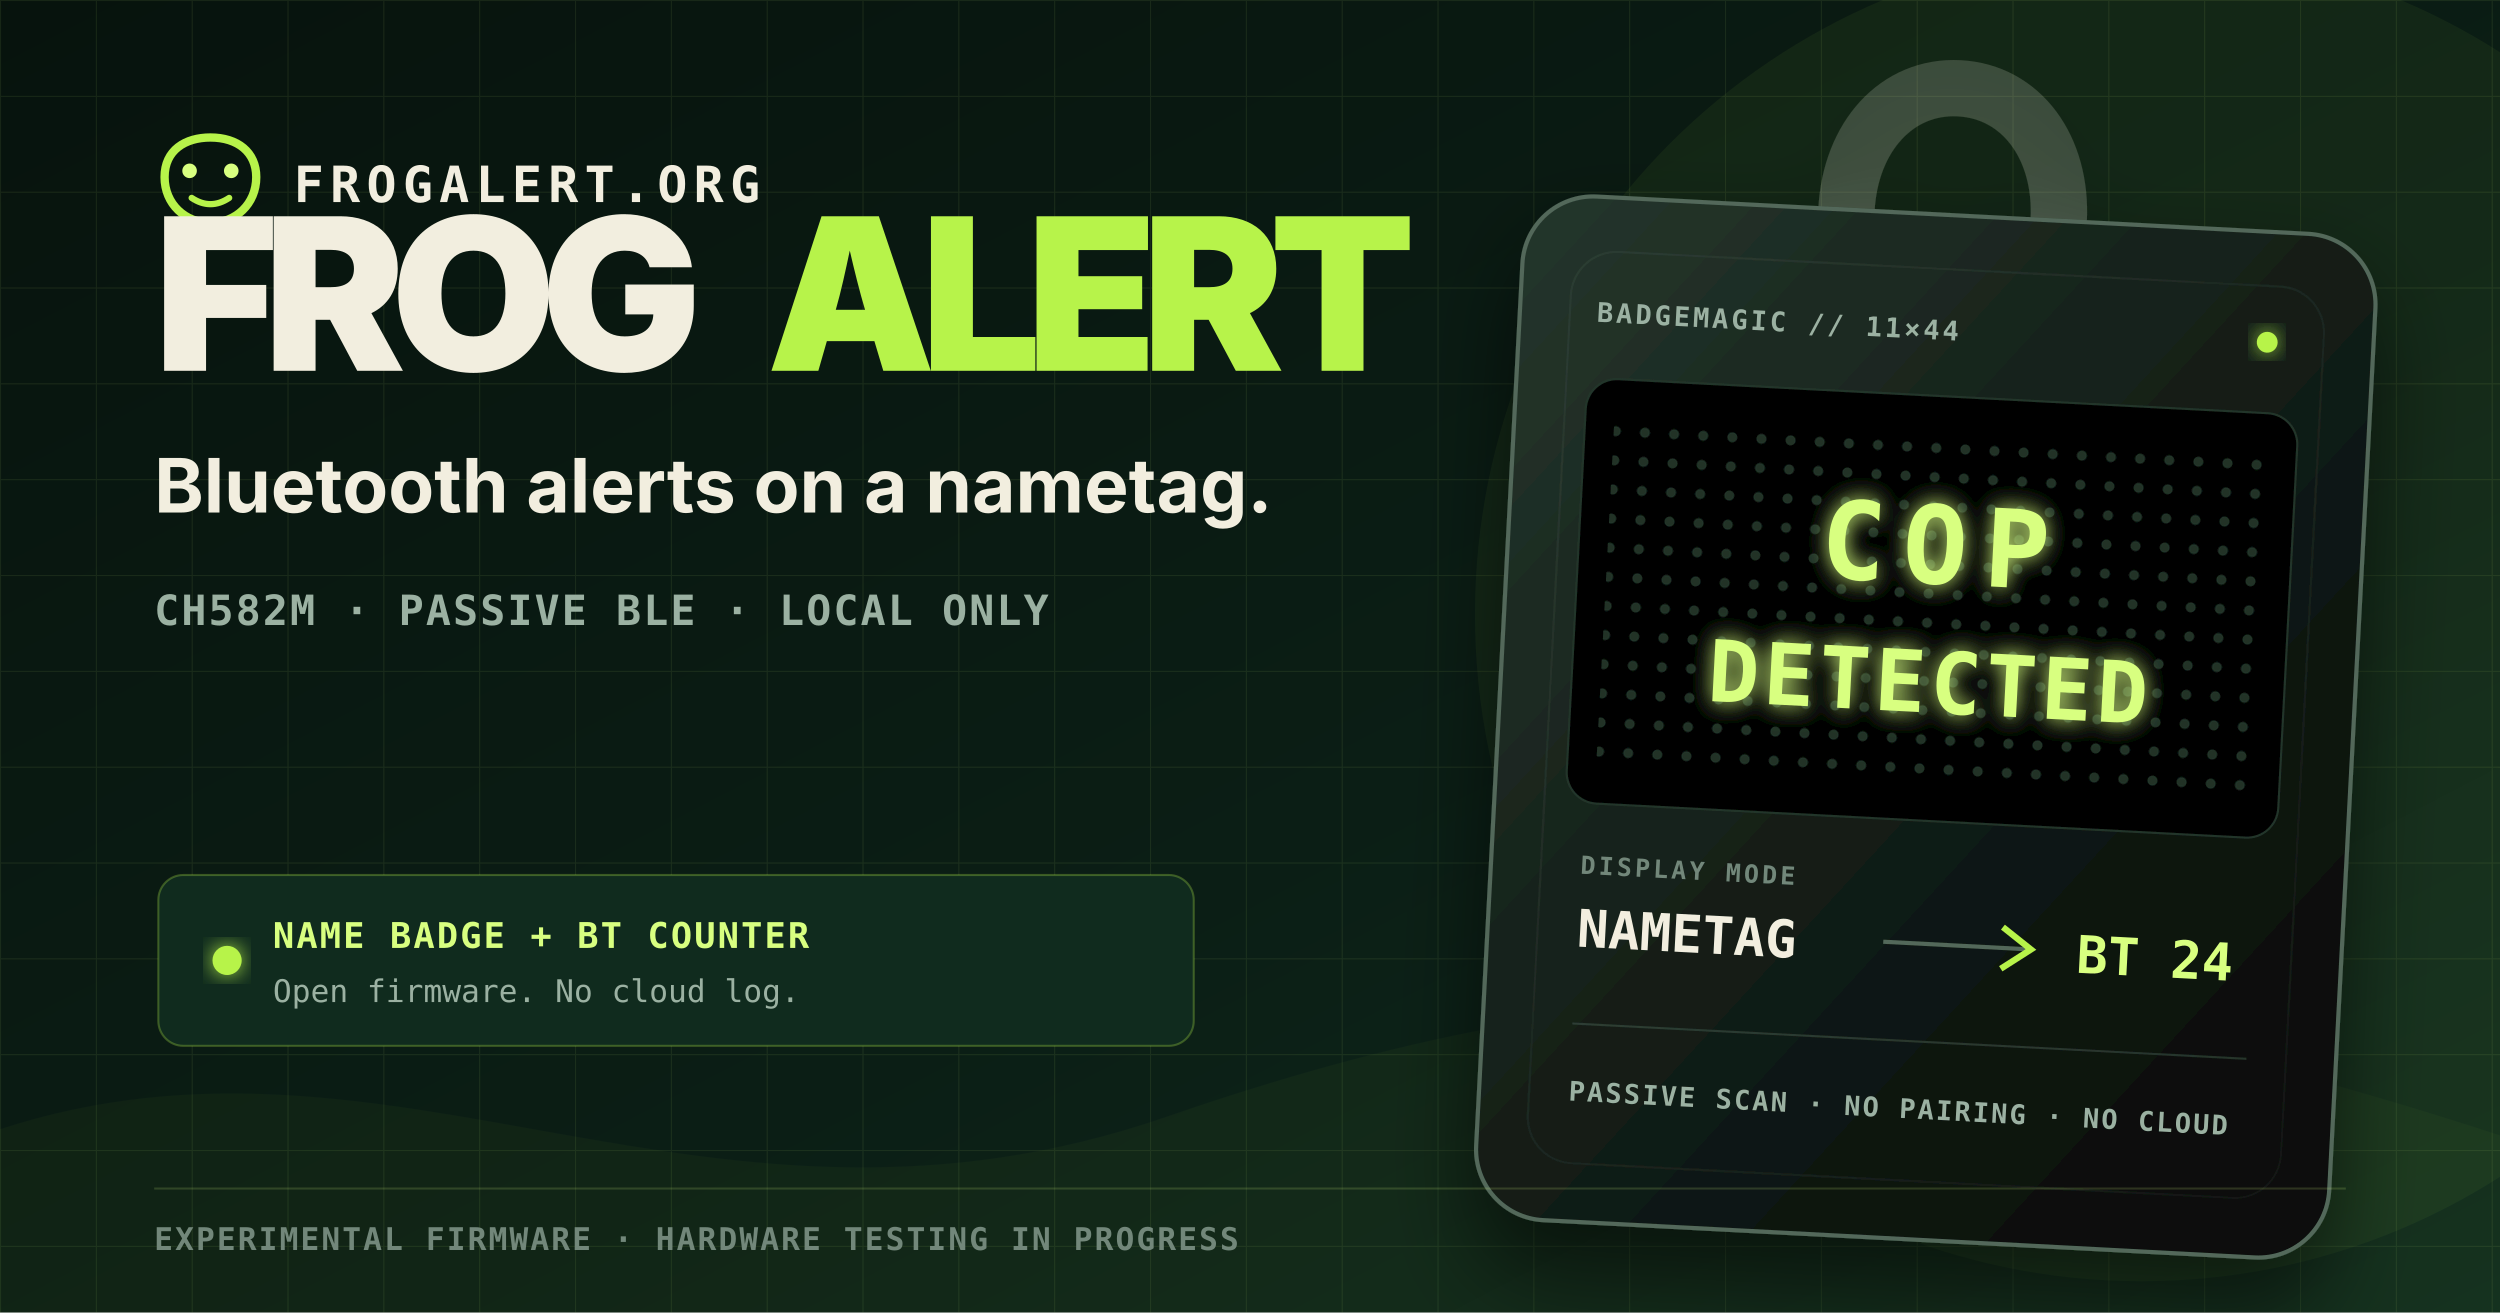
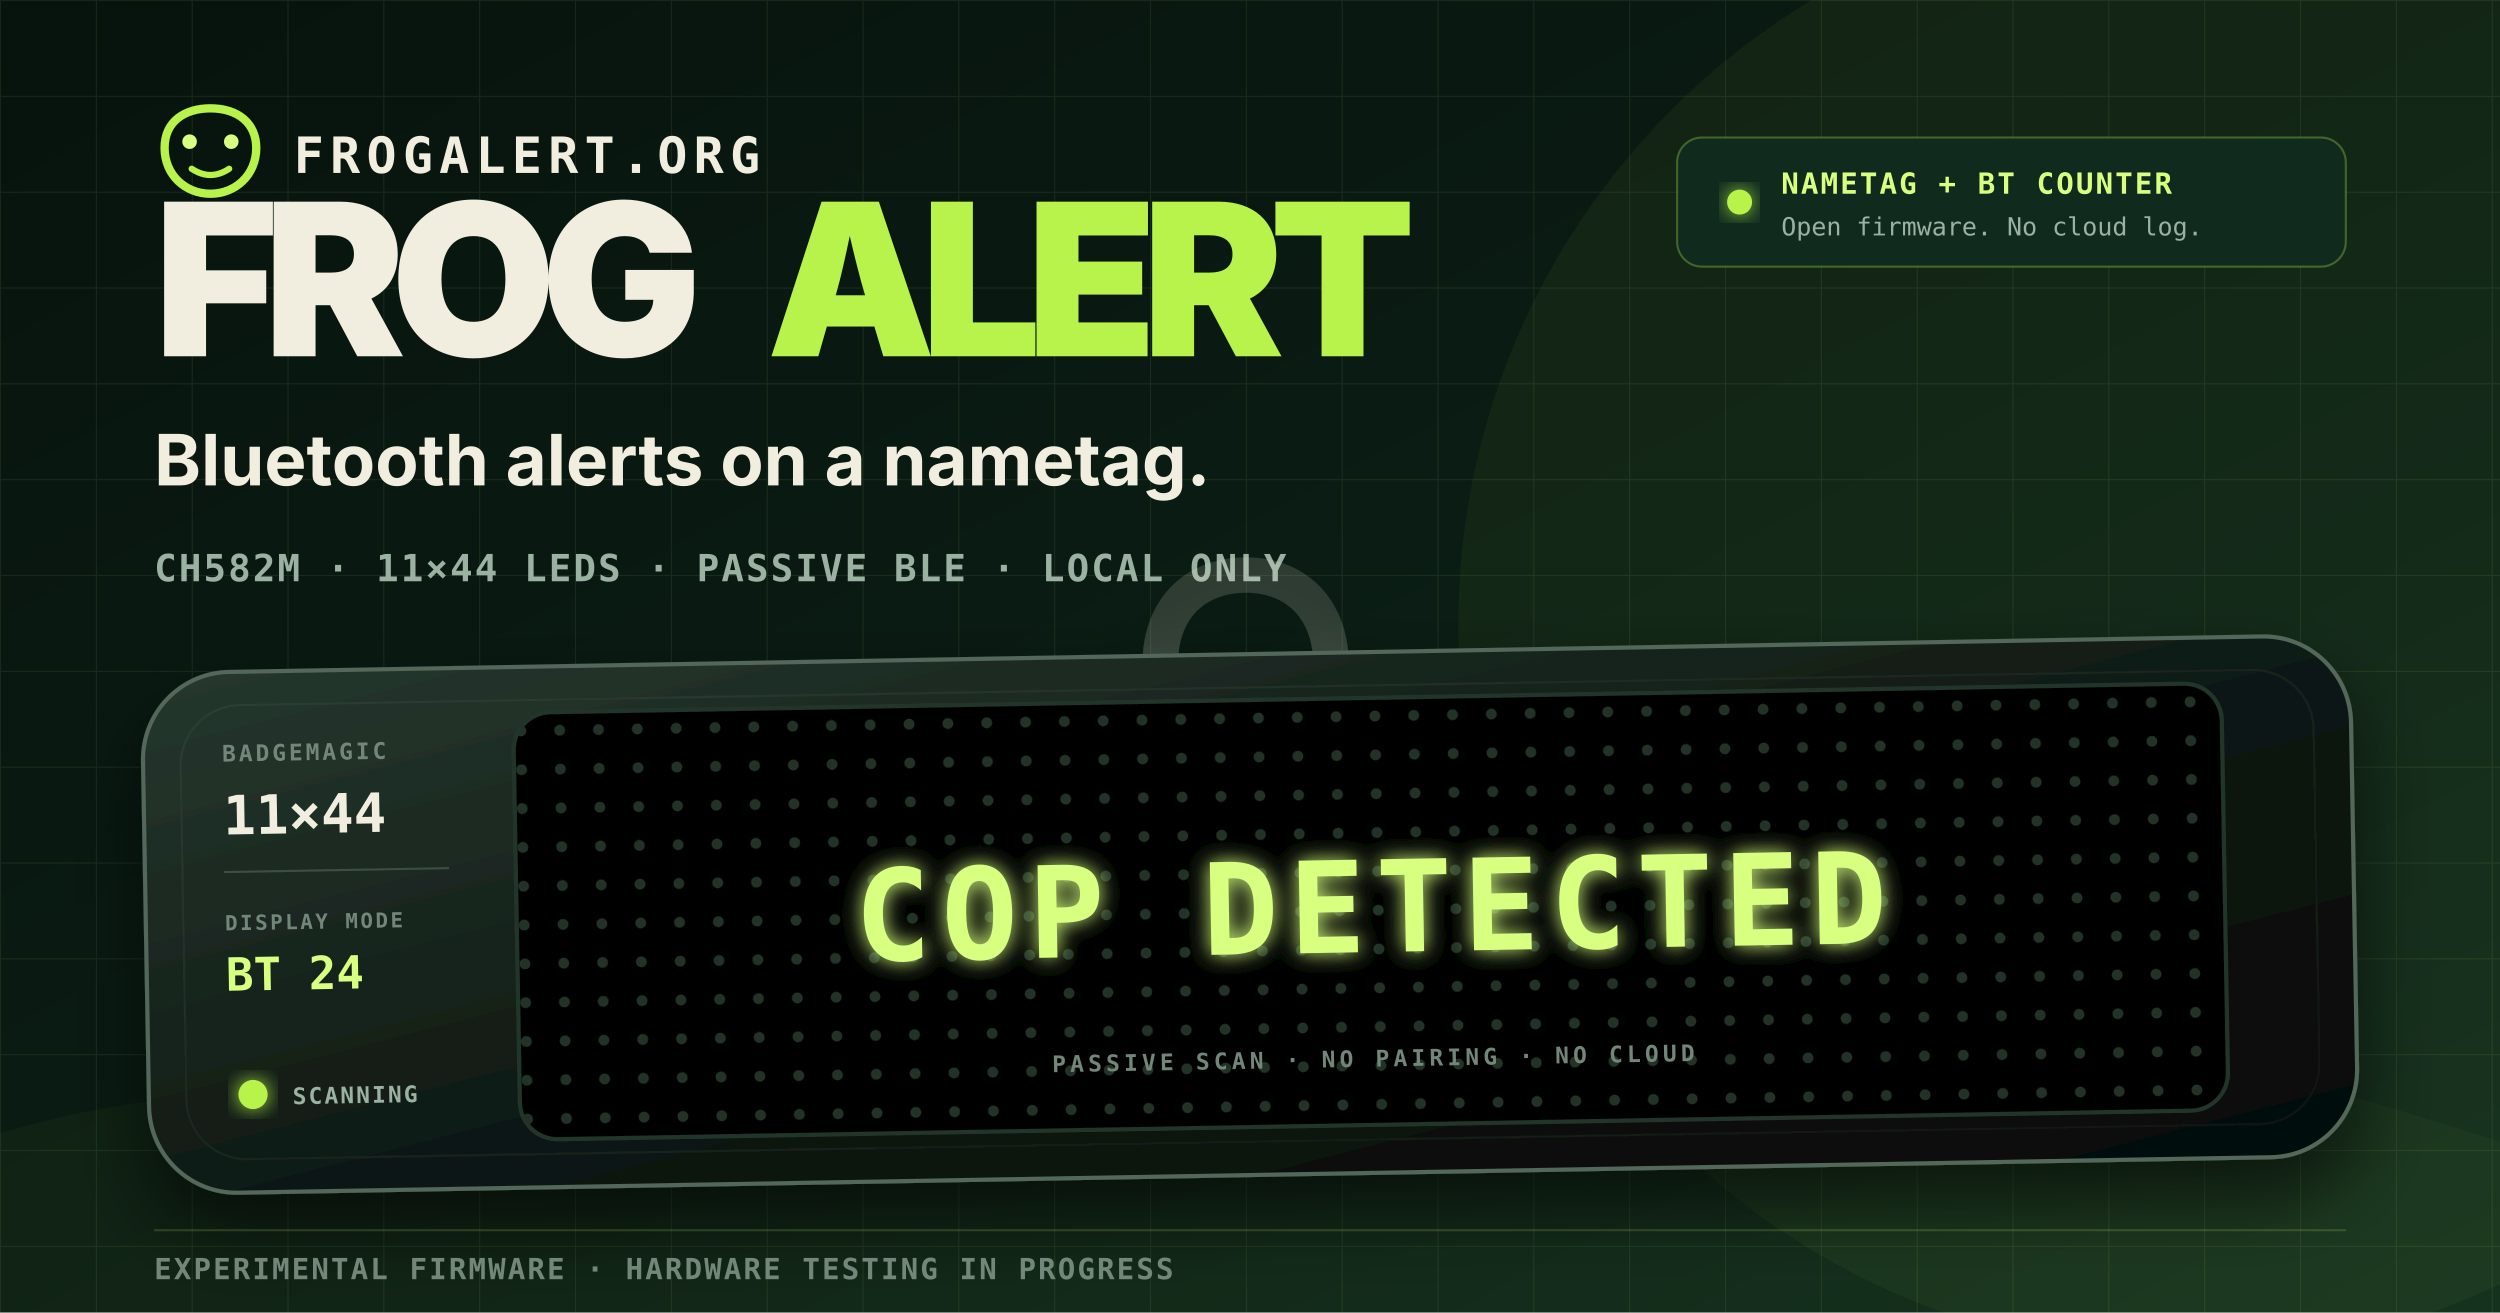
<svg xmlns="http://www.w3.org/2000/svg" width="1200" height="630" viewBox="0 0 1200 630" role="img" aria-labelledby="title desc">
  <defs>
    <linearGradient id="background" x1="0" y1="0" x2="1" y2="1">
      <stop offset="0" stop-color="#07130d" />
      <stop offset="0.58" stop-color="#0b1e15" />
      <stop offset="1" stop-color="#102b1e" />
    </linearGradient>
    <linearGradient id="badge" x1="0" y1="0" x2="1" y2="1">
-       <stop offset="0" stop-color="#25362c" />
-       <stop offset="0.55" stop-color="#111b15" />
-       <stop offset="1" stop-color="#060a07" />
+       <stop offset="0" stop-color="#26382e" />
+       <stop offset="0.5" stop-color="#101a14" />
+       <stop offset="1" stop-color="#050906" />
    </linearGradient>
    <pattern id="grid" width="46" height="46" patternUnits="userSpaceOnUse">
-       <path d="M 46 0 L 0 0 0 46" fill="none" stroke="#d8ff80" stroke-opacity=".08" stroke-width="1" />
+       <path d="M46 0 L0 0 0 46" fill="none" stroke="#d8ff80" stroke-opacity=".08" stroke-width="1" />
    </pattern>
-     <pattern id="matrix" width="14" height="14" patternUnits="userSpaceOnUse">
-       <circle cx="7" cy="7" r="2.4" fill="#213328" />
+     <pattern id="matrix" width="18.636" height="18.636" patternUnits="userSpaceOnUse">
+       <circle cx="9.318" cy="9.318" r="2.6" fill="#213328" />
    </pattern>
    <filter id="glow" x="-30%" y="-30%" width="160%" height="160%">
      <feGaussianBlur stdDeviation="5" result="blur" />
      <feMerge>
        <feMergeNode in="blur" />
        <feMergeNode in="SourceGraphic" />
      </feMerge>
    </filter>
-     <filter id="shadow" x="-30%" y="-30%" width="180%" height="180%">
-       <feDropShadow dx="0" dy="24" stdDeviation="22" flood-color="#000" flood-opacity=".55" />
+     <filter id="shadow" x="-20%" y="-40%" width="140%" height="180%">
+       <feDropShadow dx="0" dy="18" stdDeviation="18" flood-color="#000" flood-opacity=".58" />
    </filter>
  </defs>
  <rect width="1200" height="630" fill="url(#background)" />
  <rect width="1200" height="630" fill="url(#grid)" />
-   <circle cx="1028" cy="295" r="320" fill="#b7f34a" opacity=".055" />
-   <path d="M0 542 C190 480 340 612 560 536 S940 460 1200 545 V630 H0Z" fill="#b7f34a" opacity=".035" />
-   <g transform="translate(74 66)">
+   <circle cx="1050" cy="300" r="350" fill="#b7f34a" opacity=".05" />
+   <path d="M0 544 C210 480 358 608 590 535 S950 468 1200 548 V630 H0Z" fill="#b7f34a" opacity=".035" />
+   <g transform="translate(74 52)">
    <g aria-hidden="true">
      <path d="M5 19 C5 6 15 0 27 0 C40 0 49 7 49 19 C49 32 39 41 27 41 C15 41 5 32 5 19Z" fill="none" stroke="#b7f34a" stroke-width="4" />
      <circle cx="17" cy="16" r="3.5" fill="#d8ff80" />
      <circle cx="37" cy="16" r="3.5" fill="#d8ff80" />
      <path d="M18 29 Q27 35 36 29" fill="none" stroke="#b7f34a" stroke-width="3" stroke-linecap="round" />
    </g>
    <text x="67" y="31" fill="#f2eedf" font-family="ui-monospace, SFMono-Regular, Consolas, monospace" font-size="24" font-weight="800" letter-spacing="3">FROGALERT.ORG</text>
  </g>
-   <g transform="translate(74 178)">
+   <g transform="translate(74 171)">
    <text x="0" y="0" fill="#f2eedf" font-family="Inter, ui-sans-serif, system-ui, sans-serif" font-size="102" font-weight="850" letter-spacing="-7">FROG</text>
    <text x="294" y="0" fill="#b7f34a" font-family="Inter, ui-sans-serif, system-ui, sans-serif" font-size="102" font-weight="850" letter-spacing="-7">ALERT</text>
-     <text x="0" y="68" fill="#f2eedf" font-family="Inter, ui-sans-serif, system-ui, sans-serif" font-size="36" font-weight="720">Bluetooth alerts on a nametag.</text>
-     <text x="0" y="122" fill="#9bb1a2" font-family="ui-monospace, SFMono-Regular, Consolas, monospace" font-size="20" font-weight="700" letter-spacing="1">CH582M  ·  PASSIVE BLE  ·  LOCAL ONLY</text>
+     <text x="0" y="62" fill="#f2eedf" font-family="Inter, ui-sans-serif, system-ui, sans-serif" font-size="34" font-weight="720">Bluetooth alerts on a nametag.</text>
+     <text x="0" y="108" fill="#9bb1a2" font-family="ui-monospace, SFMono-Regular, Consolas, monospace" font-size="18" font-weight="700" letter-spacing="1">CH582M  ·  11×44 LEDS  ·  PASSIVE BLE  ·  LOCAL ONLY</text>
  </g>
-   <g transform="translate(76 420)">
-     <rect width="497" height="82" rx="12" fill="#102b1e" stroke="#b7f34a" stroke-opacity=".28" />
-     <circle cx="33" cy="41" r="7" fill="#b7f34a" filter="url(#glow)" />
-     <text x="55" y="35" fill="#d8ff80" font-family="ui-monospace, SFMono-Regular, Consolas, monospace" font-size="17" font-weight="800" letter-spacing="1">NAME BADGE + BT COUNTER</text>
-     <text x="55" y="61" fill="#9bb1a2" font-family="ui-monospace, SFMono-Regular, Consolas, monospace" font-size="15">Open firmware. No cloud log.</text>
+   <g transform="translate(805 66)">
+     <rect width="321" height="62" rx="12" fill="#102b1e" stroke="#b7f34a" stroke-opacity=".3" />
+     <circle cx="30" cy="31" r="6" fill="#b7f34a" filter="url(#glow)" />
+     <text x="50" y="27" fill="#d8ff80" font-family="ui-monospace, SFMono-Regular, Consolas, monospace" font-size="14" font-weight="800" letter-spacing="1">NAMETAG + BT COUNTER</text>
+     <text x="50" y="47" fill="#9bb1a2" font-family="ui-monospace, SFMono-Regular, Consolas, monospace" font-size="12">Open firmware. No cloud log.</text>
  </g>
-   <g transform="translate(721 68) rotate(3 205 250)" filter="url(#shadow)">
-     <path d="M154 35 C154 0 175 -26 205 -26 C235 -26 256 0 256 35" fill="none" stroke="#f2eedf" stroke-opacity=".18" stroke-width="27" stroke-linecap="round" />
-     <rect x="0" y="35" width="410" height="492" rx="34" fill="url(#badge)" stroke="#52685a" stroke-width="2" />
-     <rect x="24" y="61" width="362" height="438" rx="22" fill="none" stroke="#fff" stroke-opacity=".045" />
-     <text x="37" y="95" fill="#9bb1a2" font-family="ui-monospace, SFMono-Regular, Consolas, monospace" font-size="13" font-weight="700" letter-spacing="1.4">BADGEMAGIC // 11×44</text>
-     <circle cx="359" cy="88" r="5" fill="#b7f34a" filter="url(#glow)" />
-     <rect x="34" y="122" width="342" height="204" rx="15" fill="#010302" stroke="#24362b" />
-     <rect x="48" y="136" width="314" height="176" fill="url(#matrix)" />
+   <g transform="rotate(-1 600 438)" filter="url(#shadow)">
+     <path d="M559 319 C559 292 576 276 600 276 C624 276 641 292 641 319" fill="none" stroke="#f2eedf" stroke-opacity=".15" stroke-width="17" stroke-linecap="round" />
+     <rect id="badge-shell" x="70" y="314" width="1060" height="250" rx="42" fill="url(#badge)" stroke="#52685a" stroke-width="2" />
+     <rect x="88" y="330" width="1024" height="218" rx="29" fill="none" stroke="#fff" stroke-opacity=".045" />
+     <g font-family="ui-monospace, SFMono-Regular, Consolas, monospace">
+       <text x="108" y="357" fill="#72877a" font-size="11" font-weight="800" letter-spacing="1.4">BADGEMAGIC</text>
+       <text x="108" y="392" fill="#f2eedf" font-size="26" font-weight="900">11×44</text>
+       <line x1="108" y1="410" x2="216" y2="410" stroke="#52685a" stroke-opacity=".6" />
+       <text x="108" y="438" fill="#72877a" font-size="10" font-weight="800" letter-spacing="1.2">DISPLAY MODE</text>
+       <text x="108" y="467" fill="#d8ff80" font-size="22" font-weight="900">BT 24</text>
+       <circle cx="120" cy="517" r="7" fill="#b7f34a" filter="url(#glow)" />
+       <text x="139" y="522" fill="#9bb1a2" font-size="11" font-weight="800" letter-spacing="1">SCANNING</text>
+     </g>
+     <rect x="248" y="336" width="820" height="205" rx="18" fill="#010302" stroke="#24362b" stroke-width="2" />
+     <rect id="badge-matrix" x="248" y="336" width="820" height="205" rx="18" fill="url(#matrix)" />
    <g fill="#d8ff80" filter="url(#glow)" font-family="ui-monospace, SFMono-Regular, Consolas, monospace" font-weight="900" text-anchor="middle">
-       <text x="205" y="212" font-size="52" letter-spacing="8">COP</text>
-       <text x="205" y="274" font-size="41" letter-spacing="2">DETECTED</text>
+       <text x="658" y="458" font-size="61" letter-spacing="5">COP DETECTED</text>
    </g>
-     <g transform="translate(43 360)" font-family="ui-monospace, SFMono-Regular, Consolas, monospace">
-       <text x="0" y="0" fill="#72877a" font-size="12" font-weight="800" letter-spacing="1.5">DISPLAY MODE</text>
-       <text x="0" y="35" fill="#f2eedf" font-size="25" font-weight="800">NAMETAG</text>
-       <path d="M147 25 H217" stroke="#52685a" stroke-width="2" />
-       <path d="M204 15 L218 25 204 35" fill="none" stroke="#b7f34a" stroke-width="3" />
-       <text x="240" y="35" fill="#d8ff80" font-size="25" font-weight="800">BT 24</text>
-     </g>
-     <line x1="43" y1="432" x2="367" y2="432" stroke="#52685a" stroke-opacity=".42" />
-     <text x="43" y="469" fill="#9bb1a2" font-family="ui-monospace, SFMono-Regular, Consolas, monospace" font-size="13" font-weight="700" letter-spacing="1">PASSIVE SCAN  ·  NO PAIRING  ·  NO CLOUD</text>
+     <text x="658" y="513" fill="#72877a" font-family="ui-monospace, SFMono-Regular, Consolas, monospace" font-size="11" font-weight="800" letter-spacing="2" text-anchor="middle">PASSIVE SCAN  ·  NO PAIRING  ·  NO CLOUD</text>
  </g>
-   <rect x="74" y="570" width="1052" height="1" fill="#d8ff80" opacity=".16" />
-   <text x="74" y="600" fill="#72877a" font-family="ui-monospace, SFMono-Regular, Consolas, monospace" font-size="15" font-weight="700" letter-spacing="1">EXPERIMENTAL FIRMWARE · HARDWARE TESTING IN PROGRESS</text>
+   <rect x="74" y="590" width="1052" height="1" fill="#d8ff80" opacity=".16" />
+   <text x="74" y="614" fill="#72877a" font-family="ui-monospace, SFMono-Regular, Consolas, monospace" font-size="14" font-weight="700" letter-spacing="1">EXPERIMENTAL FIRMWARE · HARDWARE TESTING IN PROGRESS</text>
</svg>
